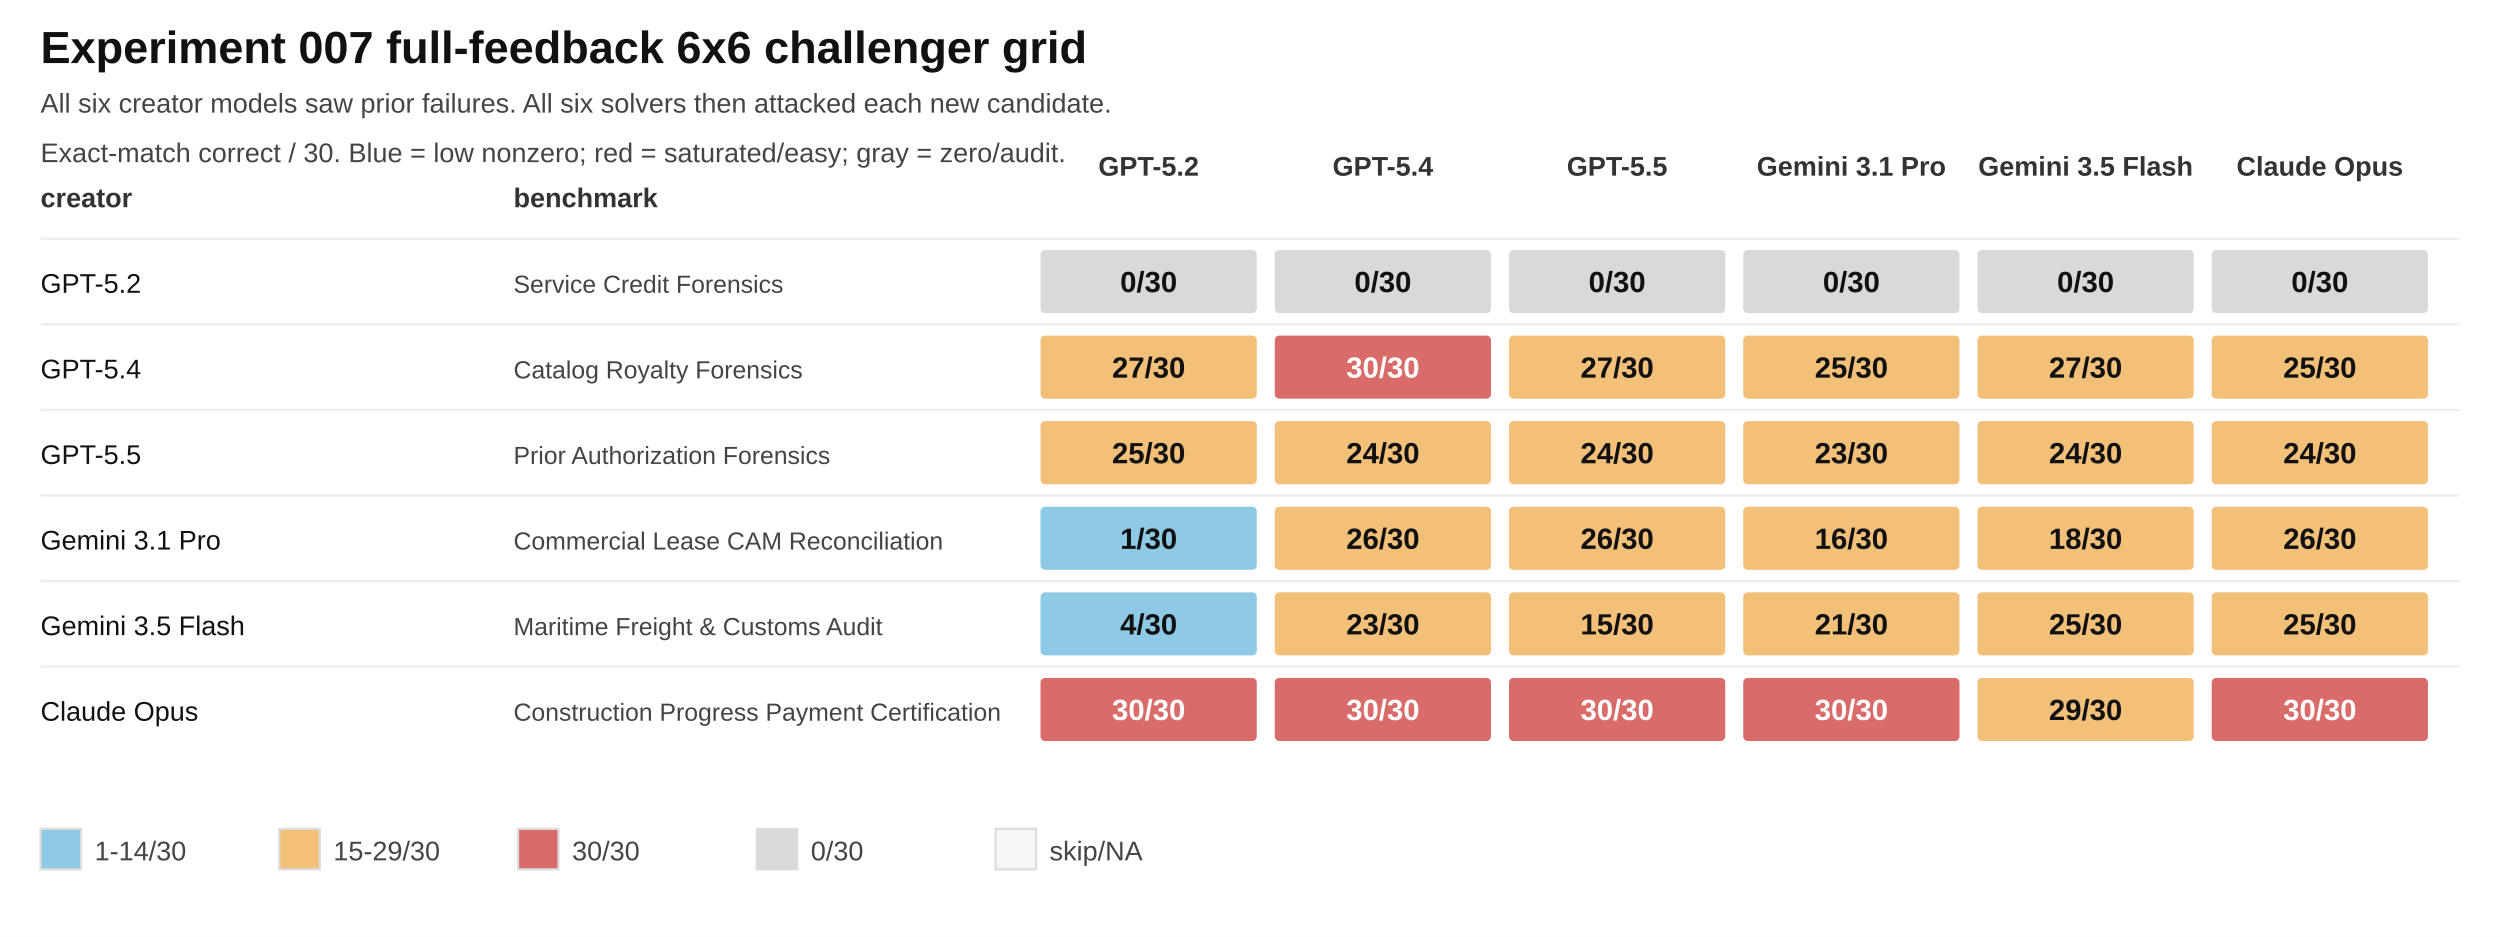
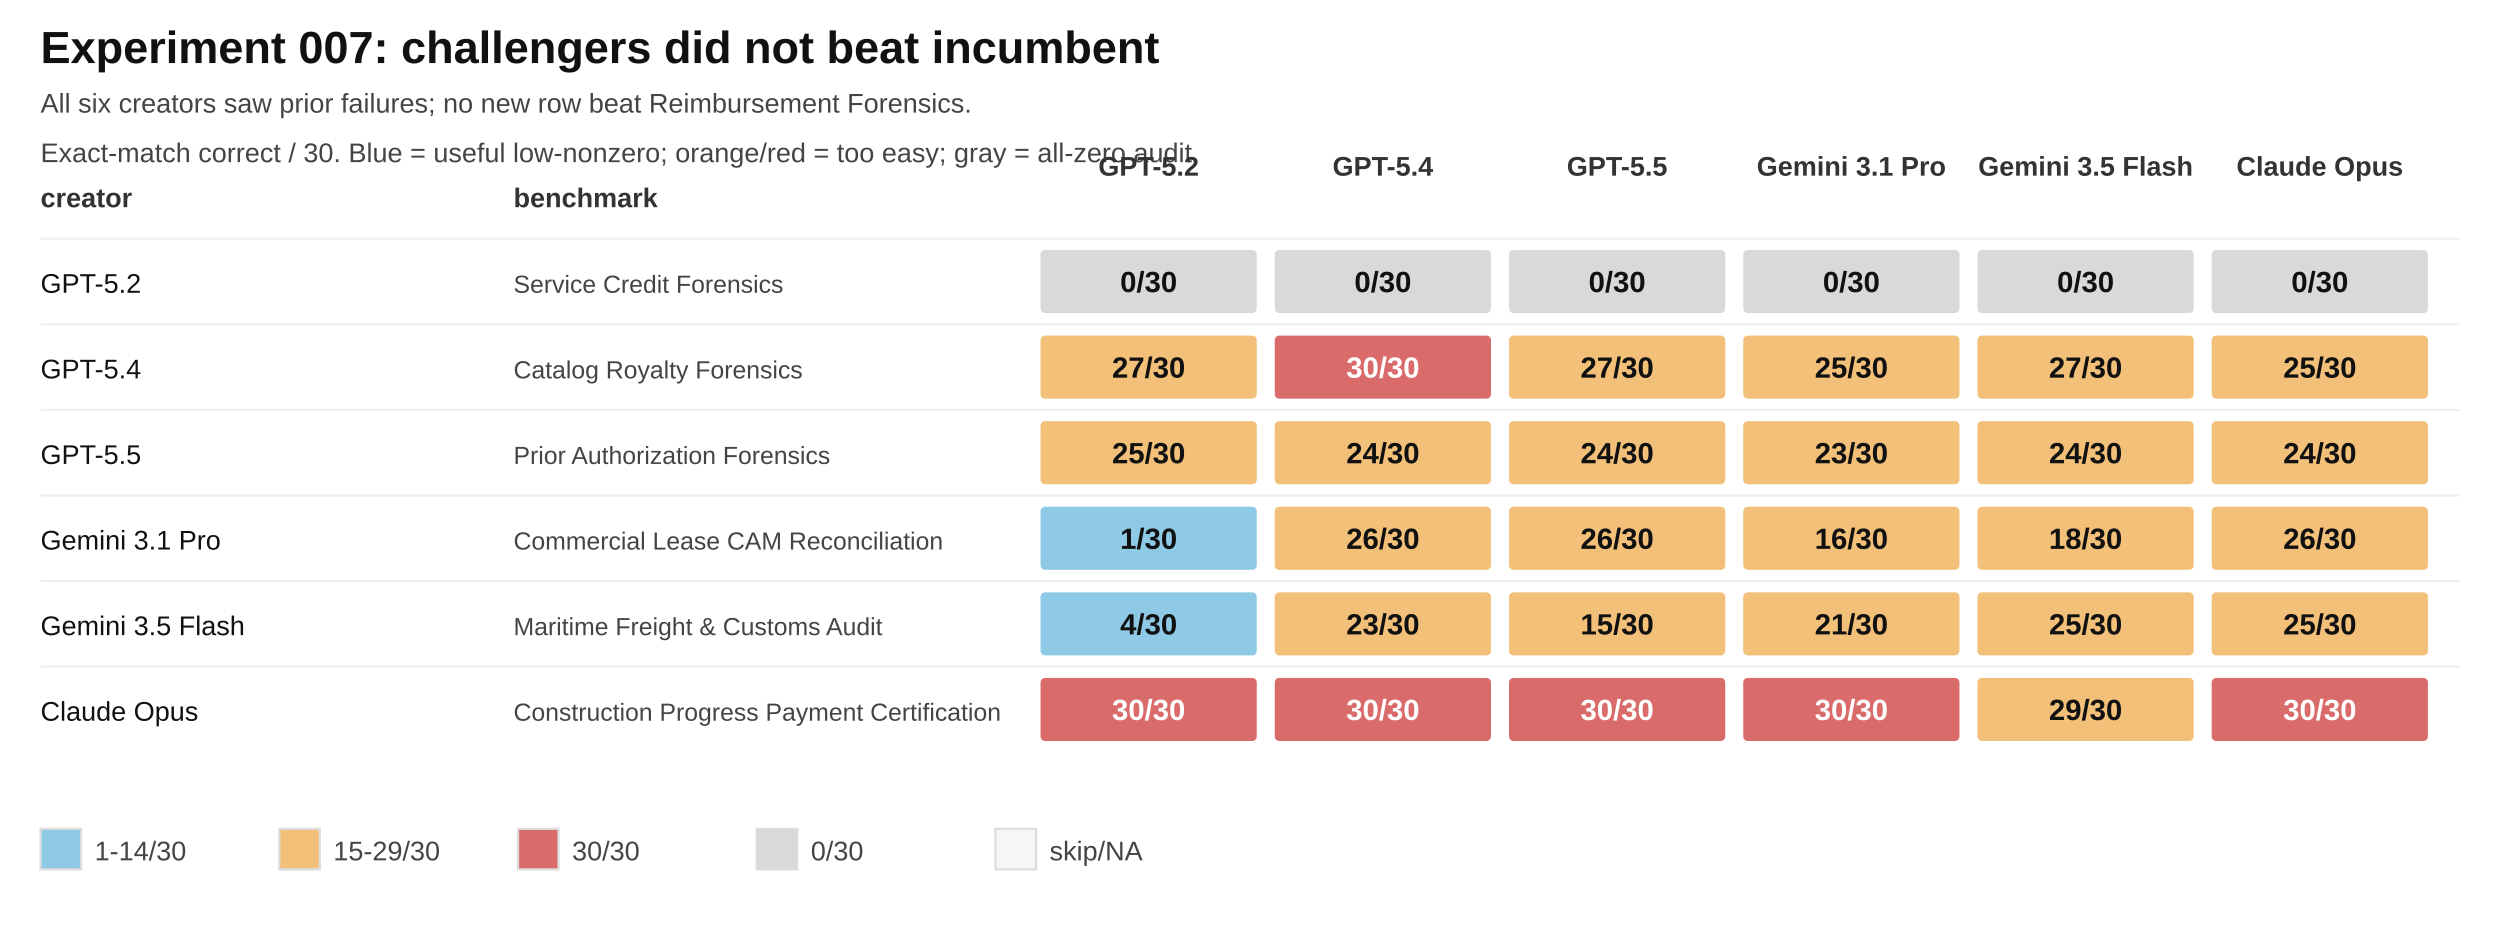
<svg xmlns="http://www.w3.org/2000/svg" width="1110" height="416" viewBox="0 0 1110 416">
  <style>text{font-family:Arial,Helvetica,sans-serif} .small{font-size:12px;fill:#444} .head{font-size:12px;font-weight:700;fill:#333} .cell{font-size:13px;font-weight:700;text-anchor:middle;dominant-baseline:middle} .row{font-size:12px;fill:#111} .bench{font-size:11px;fill:#444}</style>
  <rect width="100%" height="100%" fill="#ffffff" />
-   <text x="18" y="28" font-size="20" font-weight="700" fill="#111">Experiment 007 full-feedback 6x6 challenger grid</text>
-   <text x="18" y="50" class="small">All six creator models saw prior failures. All six solvers then attacked each new candidate.</text>
-   <text x="18" y="72" class="small">Exact-match correct / 30. Blue = low nonzero; red = saturated/easy; gray = zero/audit.</text>
+   <text x="18" y="28" font-size="20" font-weight="700" fill="#111">Experiment 007: challengers did not beat incumbent</text>
+   <text x="18" y="50" class="small">All six creators saw prior failures; no new row beat Reimbursement Forensics.</text>
+   <text x="18" y="72" class="small">Exact-match correct / 30. Blue = useful low-nonzero; orange/red = too easy; gray = all-zero audit.</text>
  <text x="18" y="92" class="head">creator</text>
  <text x="228" y="92" class="head">benchmark</text>
  <text x="510.0" y="78" class="head" text-anchor="middle">GPT-5.2</text>
  <text x="614.0" y="78" class="head" text-anchor="middle">GPT-5.4</text>
  <text x="718.0" y="78" class="head" text-anchor="middle">GPT-5.5</text>
  <text x="822.0" y="78" class="head" text-anchor="middle">Gemini 3.1 Pro</text>
  <text x="926.0" y="78" class="head" text-anchor="middle">Gemini 3.5 Flash</text>
  <text x="1030.0" y="78" class="head" text-anchor="middle">Claude Opus</text>
  <line x1="18" x2="1092" y1="106" y2="106" stroke="#eeeeee" />
  <text x="18" y="130" class="row">GPT-5.2</text>
  <text x="228" y="130" class="bench">Service Credit Forensics</text>
  <rect x="462" y="111" width="96" height="28" rx="2" fill="#d9d9d9" />
  <text x="510.0" y="126.0" class="cell" fill="#111111">0/30</text>
  <rect x="566" y="111" width="96" height="28" rx="2" fill="#d9d9d9" />
  <text x="614.0" y="126.0" class="cell" fill="#111111">0/30</text>
  <rect x="670" y="111" width="96" height="28" rx="2" fill="#d9d9d9" />
  <text x="718.0" y="126.0" class="cell" fill="#111111">0/30</text>
  <rect x="774" y="111" width="96" height="28" rx="2" fill="#d9d9d9" />
  <text x="822.0" y="126.0" class="cell" fill="#111111">0/30</text>
  <rect x="878" y="111" width="96" height="28" rx="2" fill="#d9d9d9" />
  <text x="926.0" y="126.0" class="cell" fill="#111111">0/30</text>
  <rect x="982" y="111" width="96" height="28" rx="2" fill="#d9d9d9" />
  <text x="1030.0" y="126.0" class="cell" fill="#111111">0/30</text>
  <line x1="18" x2="1092" y1="144" y2="144" stroke="#eeeeee" />
  <text x="18" y="168" class="row">GPT-5.4</text>
  <text x="228" y="168" class="bench">Catalog Royalty Forensics</text>
  <rect x="462" y="149" width="96" height="28" rx="2" fill="#f2c078" />
  <text x="510.0" y="164.0" class="cell" fill="#111111">27/30</text>
  <rect x="566" y="149" width="96" height="28" rx="2" fill="#d96b6b" />
  <text x="614.0" y="164.0" class="cell" fill="#ffffff">30/30</text>
  <rect x="670" y="149" width="96" height="28" rx="2" fill="#f2c078" />
  <text x="718.0" y="164.0" class="cell" fill="#111111">27/30</text>
  <rect x="774" y="149" width="96" height="28" rx="2" fill="#f2c078" />
  <text x="822.0" y="164.0" class="cell" fill="#111111">25/30</text>
  <rect x="878" y="149" width="96" height="28" rx="2" fill="#f2c078" />
  <text x="926.0" y="164.0" class="cell" fill="#111111">27/30</text>
  <rect x="982" y="149" width="96" height="28" rx="2" fill="#f2c078" />
  <text x="1030.0" y="164.0" class="cell" fill="#111111">25/30</text>
  <line x1="18" x2="1092" y1="182" y2="182" stroke="#eeeeee" />
  <text x="18" y="206" class="row">GPT-5.5</text>
  <text x="228" y="206" class="bench">Prior Authorization Forensics</text>
  <rect x="462" y="187" width="96" height="28" rx="2" fill="#f2c078" />
  <text x="510.0" y="202.0" class="cell" fill="#111111">25/30</text>
  <rect x="566" y="187" width="96" height="28" rx="2" fill="#f2c078" />
  <text x="614.0" y="202.0" class="cell" fill="#111111">24/30</text>
  <rect x="670" y="187" width="96" height="28" rx="2" fill="#f2c078" />
  <text x="718.0" y="202.0" class="cell" fill="#111111">24/30</text>
  <rect x="774" y="187" width="96" height="28" rx="2" fill="#f2c078" />
  <text x="822.0" y="202.0" class="cell" fill="#111111">23/30</text>
  <rect x="878" y="187" width="96" height="28" rx="2" fill="#f2c078" />
  <text x="926.0" y="202.0" class="cell" fill="#111111">24/30</text>
  <rect x="982" y="187" width="96" height="28" rx="2" fill="#f2c078" />
  <text x="1030.0" y="202.0" class="cell" fill="#111111">24/30</text>
  <line x1="18" x2="1092" y1="220" y2="220" stroke="#eeeeee" />
  <text x="18" y="244" class="row">Gemini 3.1 Pro</text>
  <text x="228" y="244" class="bench">Commercial Lease CAM Reconciliation</text>
  <rect x="462" y="225" width="96" height="28" rx="2" fill="#8ecae6" />
  <text x="510.0" y="240.0" class="cell" fill="#111111">1/30</text>
  <rect x="566" y="225" width="96" height="28" rx="2" fill="#f2c078" />
  <text x="614.0" y="240.0" class="cell" fill="#111111">26/30</text>
  <rect x="670" y="225" width="96" height="28" rx="2" fill="#f2c078" />
  <text x="718.0" y="240.0" class="cell" fill="#111111">26/30</text>
  <rect x="774" y="225" width="96" height="28" rx="2" fill="#f2c078" />
  <text x="822.0" y="240.0" class="cell" fill="#111111">16/30</text>
  <rect x="878" y="225" width="96" height="28" rx="2" fill="#f2c078" />
  <text x="926.0" y="240.0" class="cell" fill="#111111">18/30</text>
  <rect x="982" y="225" width="96" height="28" rx="2" fill="#f2c078" />
  <text x="1030.0" y="240.0" class="cell" fill="#111111">26/30</text>
  <line x1="18" x2="1092" y1="258" y2="258" stroke="#eeeeee" />
  <text x="18" y="282" class="row">Gemini 3.5 Flash</text>
  <text x="228" y="282" class="bench">Maritime Freight &amp; Customs Audit</text>
  <rect x="462" y="263" width="96" height="28" rx="2" fill="#8ecae6" />
  <text x="510.0" y="278.0" class="cell" fill="#111111">4/30</text>
  <rect x="566" y="263" width="96" height="28" rx="2" fill="#f2c078" />
  <text x="614.0" y="278.0" class="cell" fill="#111111">23/30</text>
  <rect x="670" y="263" width="96" height="28" rx="2" fill="#f2c078" />
  <text x="718.0" y="278.0" class="cell" fill="#111111">15/30</text>
  <rect x="774" y="263" width="96" height="28" rx="2" fill="#f2c078" />
  <text x="822.0" y="278.0" class="cell" fill="#111111">21/30</text>
  <rect x="878" y="263" width="96" height="28" rx="2" fill="#f2c078" />
  <text x="926.0" y="278.0" class="cell" fill="#111111">25/30</text>
  <rect x="982" y="263" width="96" height="28" rx="2" fill="#f2c078" />
  <text x="1030.0" y="278.0" class="cell" fill="#111111">25/30</text>
  <line x1="18" x2="1092" y1="296" y2="296" stroke="#eeeeee" />
  <text x="18" y="320" class="row">Claude Opus</text>
  <text x="228" y="320" class="bench">Construction Progress Payment Certification</text>
  <rect x="462" y="301" width="96" height="28" rx="2" fill="#d96b6b" />
  <text x="510.0" y="316.0" class="cell" fill="#ffffff">30/30</text>
  <rect x="566" y="301" width="96" height="28" rx="2" fill="#d96b6b" />
  <text x="614.0" y="316.0" class="cell" fill="#ffffff">30/30</text>
  <rect x="670" y="301" width="96" height="28" rx="2" fill="#d96b6b" />
  <text x="718.0" y="316.0" class="cell" fill="#ffffff">30/30</text>
  <rect x="774" y="301" width="96" height="28" rx="2" fill="#d96b6b" />
  <text x="822.0" y="316.0" class="cell" fill="#ffffff">30/30</text>
  <rect x="878" y="301" width="96" height="28" rx="2" fill="#f2c078" />
  <text x="926.0" y="316.0" class="cell" fill="#111111">29/30</text>
  <rect x="982" y="301" width="96" height="28" rx="2" fill="#d96b6b" />
  <text x="1030.0" y="316.0" class="cell" fill="#ffffff">30/30</text>
  <rect x="18" y="368" width="18" height="18" fill="#8ecae6" stroke="#ddd" />
  <text x="42" y="382" class="small">1-14/30</text>
  <rect x="124" y="368" width="18" height="18" fill="#f2c078" stroke="#ddd" />
  <text x="148" y="382" class="small">15-29/30</text>
  <rect x="230" y="368" width="18" height="18" fill="#d96b6b" stroke="#ddd" />
  <text x="254" y="382" class="small">30/30</text>
  <rect x="336" y="368" width="18" height="18" fill="#d9d9d9" stroke="#ddd" />
  <text x="360" y="382" class="small">0/30</text>
  <rect x="442" y="368" width="18" height="18" fill="#f6f6f6" stroke="#ddd" />
  <text x="466" y="382" class="small">skip/NA</text>
</svg>
